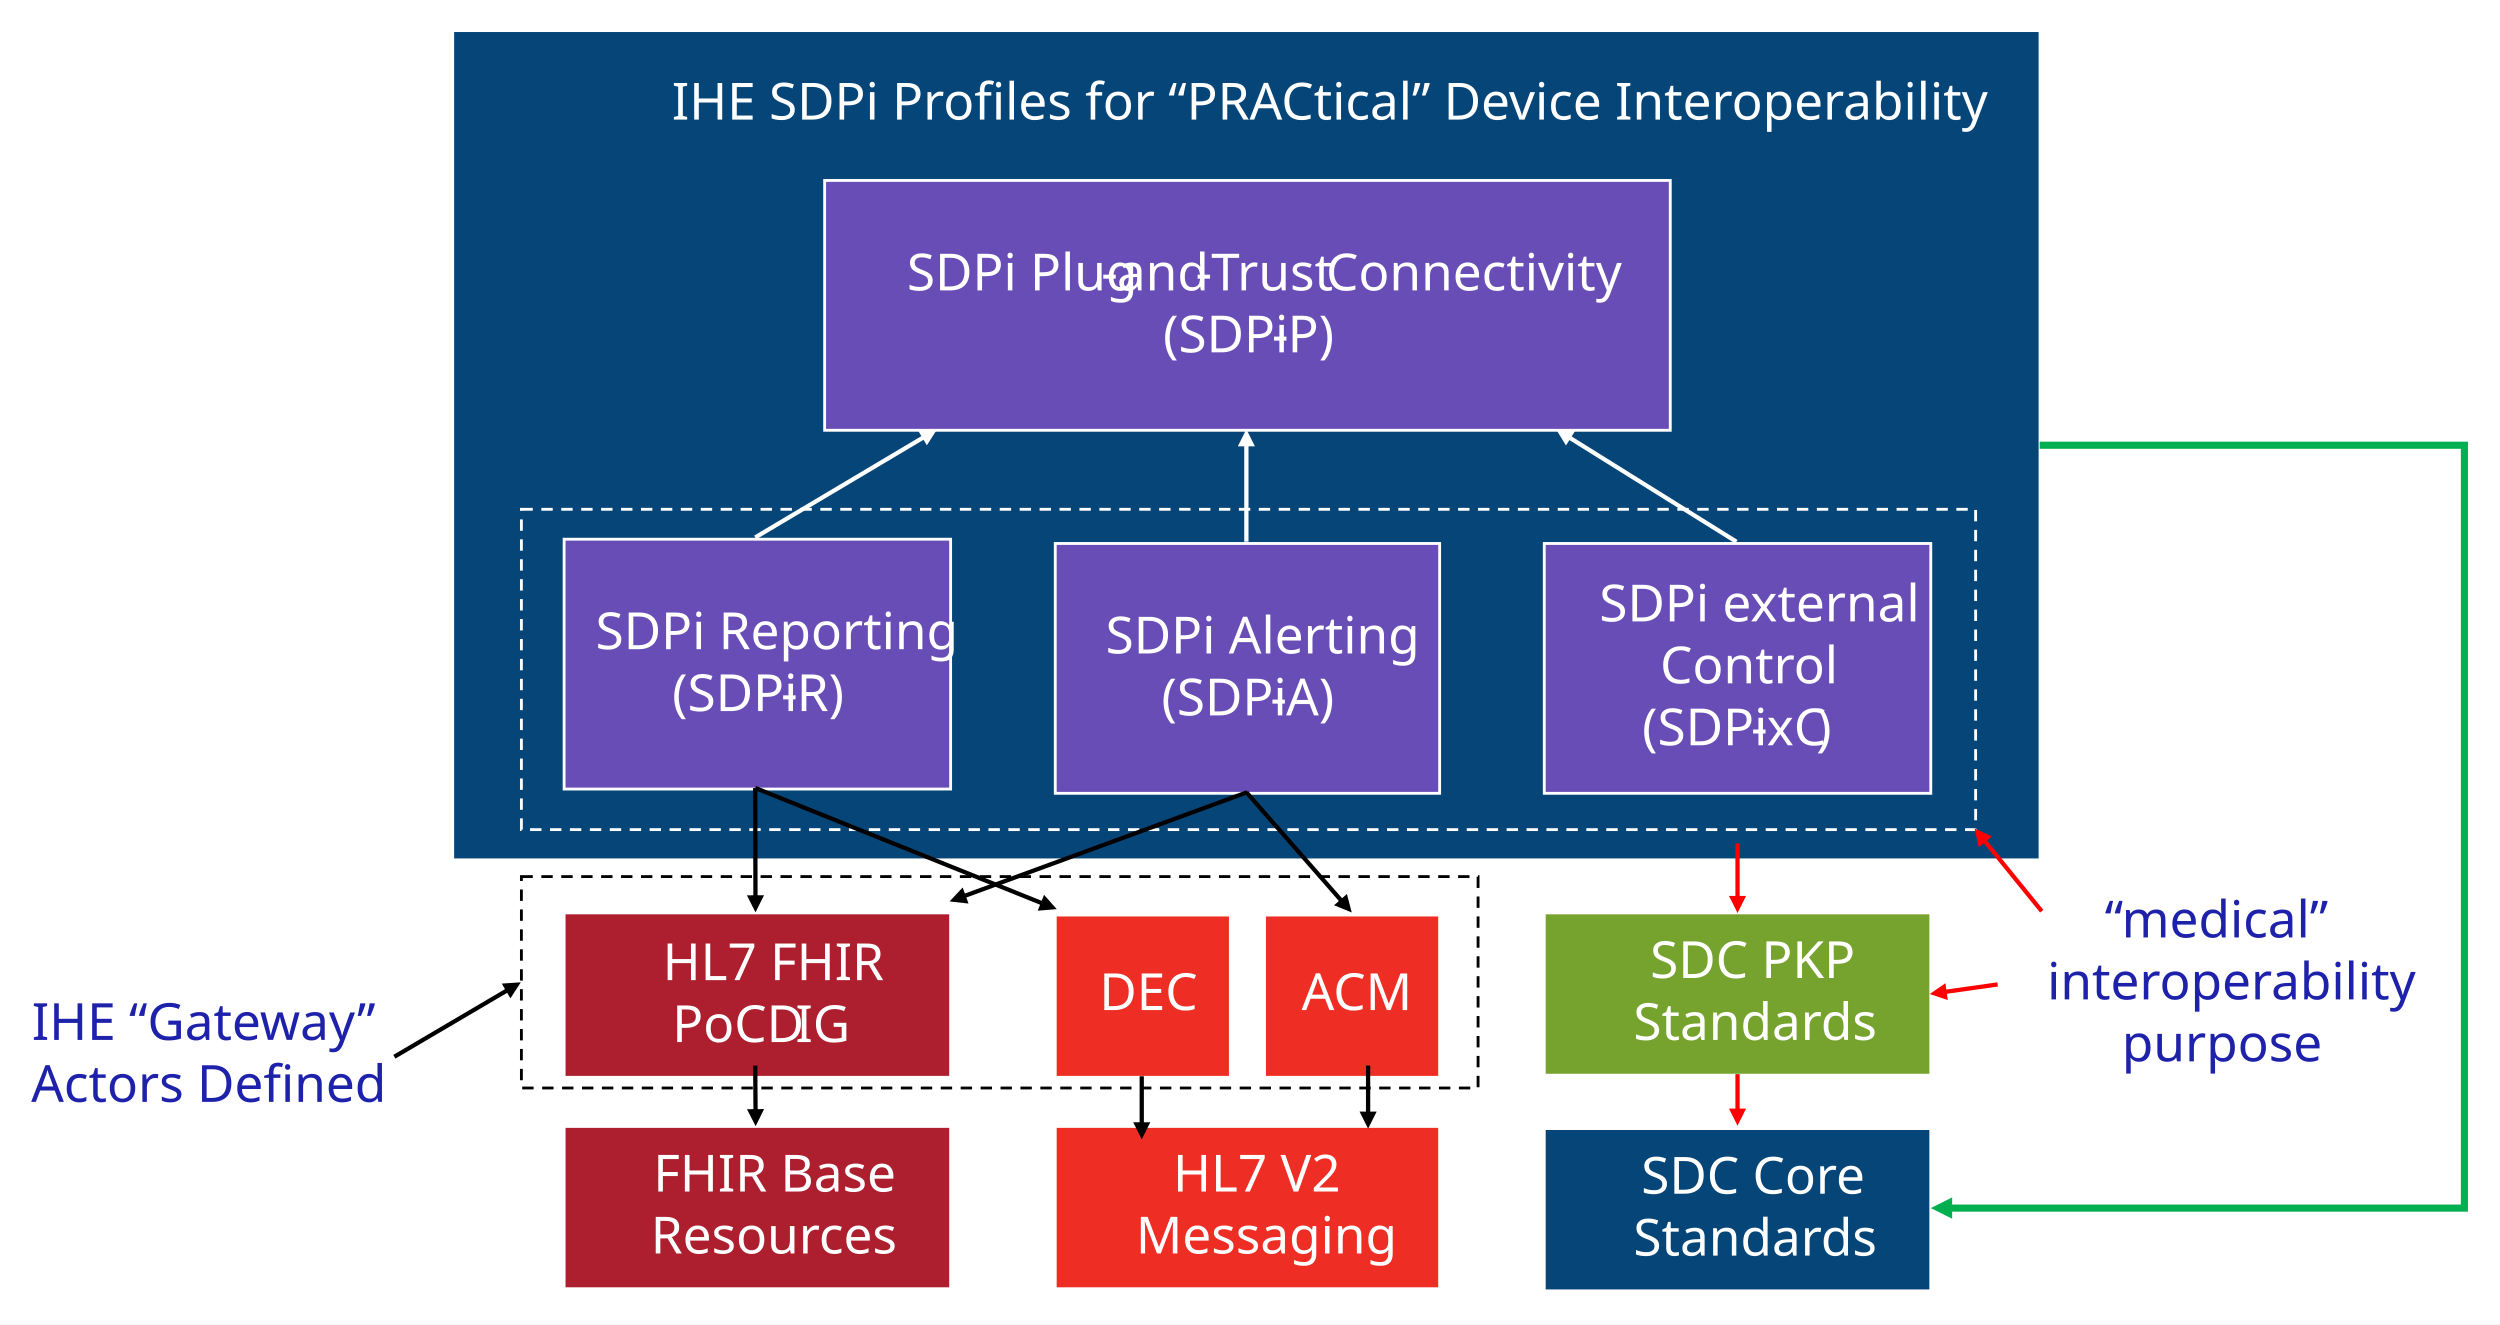
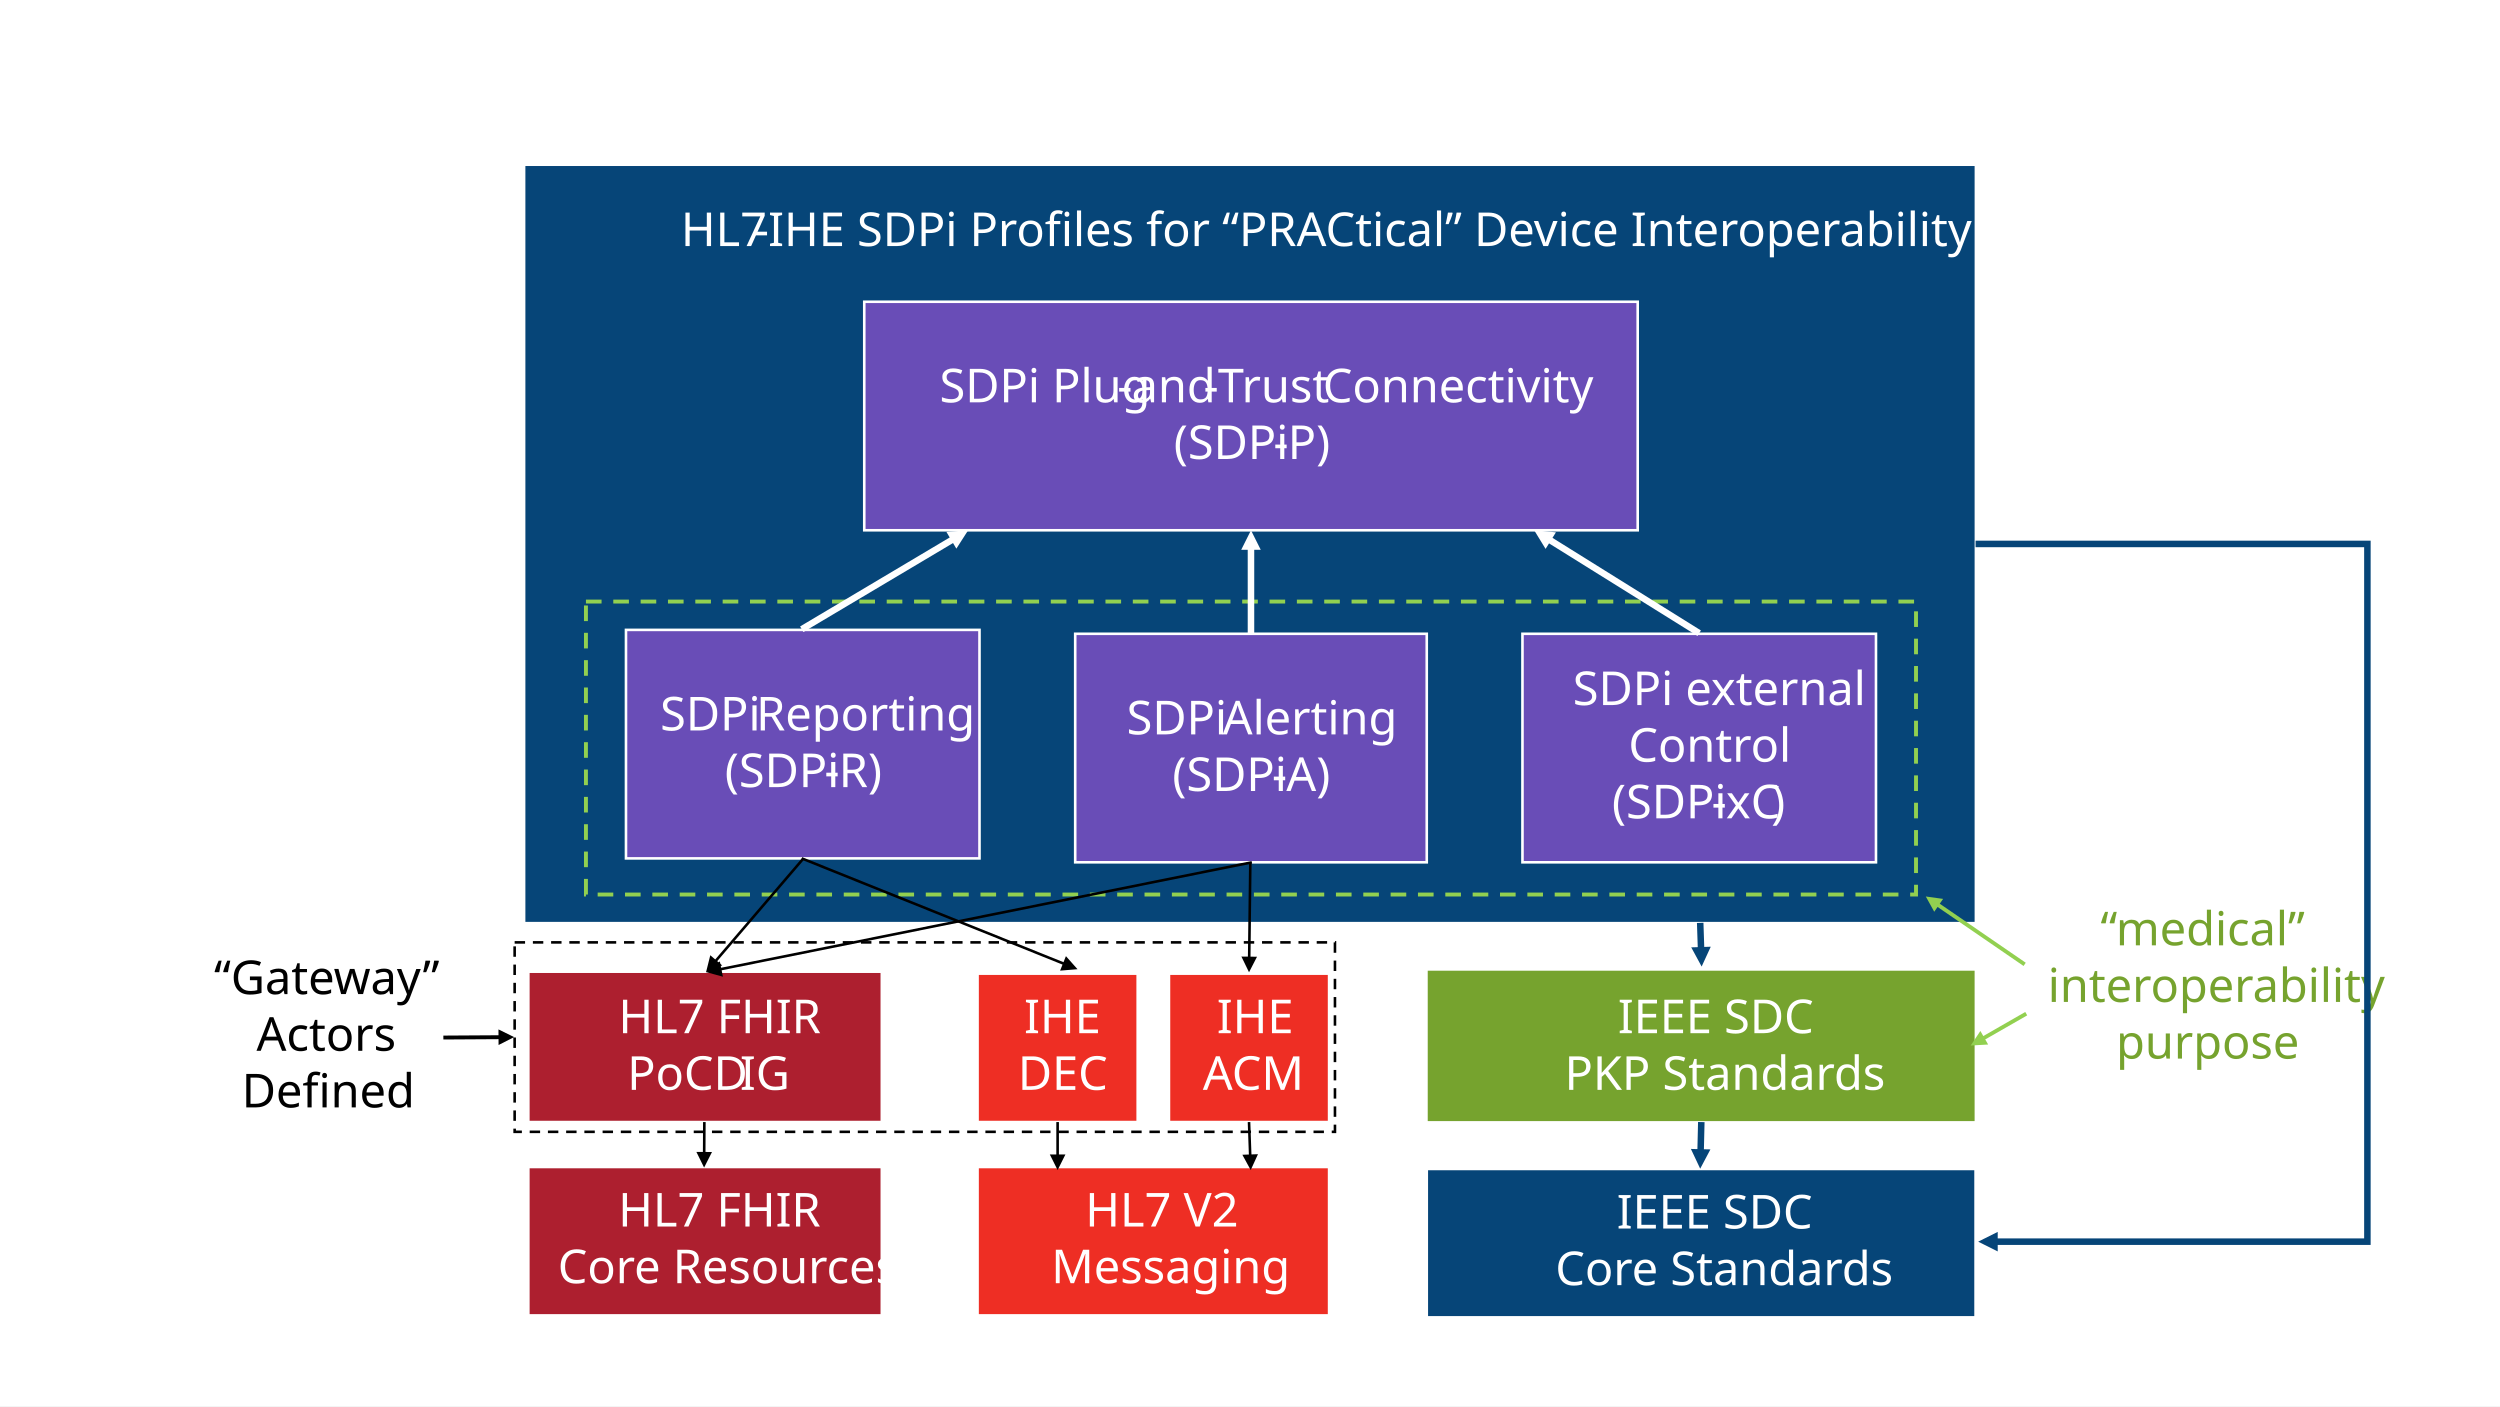
- <svg xmlns="http://www.w3.org/2000/svg" width="1170.728" height="620.167" overflow="hidden" version="1.1" id="svg155">
-   <defs id="defs5">
-     <clipPath id="clip0">
-       <rect x="0" y="0" width="1280" height="720" id="rect2" />
-     </clipPath>
-   </defs>
-   <g clip-path="url(#clip0)" id="g153" transform="translate(-56.33166,-70)">
-     <rect style="fill:#ffffff" id="rect363" width="1211.47" height="651.615" x="40.07" y="54.9" />
-     <rect x="269" y="85" width="742" height="387" fill="#064578" id="rect9" />
-     <text fill="#ffffff" font-family="Calibri, Calibri_MSFontService, sans-serif" font-weight="400" font-size="24px" transform="translate(370.957,126)" id="text11">IHE SDPi Profiles for “PRACtical” Device Interoperability</text>
-     <rect x="442.5" y="154.5" width="396" height="117" stroke="#ffffff" stroke-width="1.333" stroke-miterlimit="8" fill="#694db7" id="rect13" />
-     <text fill="#ffffff" font-family="Calibri, Calibri_MSFontService, sans-serif" font-weight="400" font-size="24px" transform="translate(481.043,206)" id="text15">SDPi Plug</text>
-     <text fill="#ffffff" font-family="Calibri, Calibri_MSFontService, sans-serif" font-weight="400" font-size="24px" transform="translate(572.043,206)" id="text17">-</text>
-     <text fill="#ffffff" font-family="Calibri, Calibri_MSFontService, sans-serif" font-weight="400" font-size="24px" transform="translate(579.377,206)" id="text19">and</text>
-     <text fill="#ffffff" font-family="Calibri, Calibri_MSFontService, sans-serif" font-weight="400" font-size="24px" transform="translate(616.21,206)" id="text21">-</text>
-     <text fill="#ffffff" font-family="Calibri, Calibri_MSFontService, sans-serif" font-weight="400" font-size="24px" transform="translate(623.543,206)" id="text23">Trust</text>
-     <text fill="#ffffff" font-family="Calibri, Calibri_MSFontService, sans-serif" font-weight="400" font-size="24px" transform="translate(677.29,206)" id="text25">Connectivity</text>
-     <text fill="#ffffff" font-family="Calibri, Calibri_MSFontService, sans-serif" font-weight="400" font-size="24px" transform="translate(600.997,235)" id="text27">(SDPi</text>
-     <text fill="#ffffff" font-family="Calibri, Calibri_MSFontService, sans-serif" font-weight="400" font-size="24px" transform="translate(651.997,235)" id="text29">-</text>
-     <text fill="#ffffff" font-family="Calibri, Calibri_MSFontService, sans-serif" font-weight="400" font-size="24px" transform="translate(659.33,235)" id="text31">P)</text>
-     <rect x="779.5" y="324.5" width="181" height="117" stroke="#ffffff" stroke-width="1.333" stroke-miterlimit="8" fill="#694db7" id="rect33" />
-     <text fill="#ffffff" font-family="Calibri, Calibri_MSFontService, sans-serif" font-weight="400" font-size="24px" transform="translate(805.278,361)" id="text35">SDPi external</text>
-     <text fill="#ffffff" font-family="Calibri, Calibri_MSFontService, sans-serif" font-weight="400" font-size="24px" transform="translate(833.725,390)" id="text37">Control</text>
-     <text fill="#ffffff" font-family="Calibri, Calibri_MSFontService, sans-serif" font-weight="400" font-size="24px" transform="translate(825.338,419)" id="text39">(SDPi</text>
-     <text fill="#ffffff" font-family="Calibri, Calibri_MSFontService, sans-serif" font-weight="400" font-size="24px" transform="translate(876.338,419)" id="text41">-</text>
-     <text fill="#ffffff" font-family="Calibri, Calibri_MSFontService, sans-serif" font-weight="400" font-size="24px" transform="translate(883.671,419)" id="text43">xC</text>
-     <text fill="#ffffff" font-family="Calibri, Calibri_MSFontService, sans-serif" font-weight="400" font-size="24px" transform="translate(906.838,419)" id="text45">)</text>
-     <rect x="320.5" y="322.5" width="181" height="117" stroke="#ffffff" stroke-width="1.333" stroke-miterlimit="8" fill="#694db7" id="rect47" />
-     <text fill="#ffffff" font-family="Calibri, Calibri_MSFontService, sans-serif" font-weight="400" font-size="24px" transform="translate(335.238,374)" id="text49">SDPi Reporting</text>
-     <text fill="#ffffff" font-family="Calibri, Calibri_MSFontService, sans-serif" font-weight="400" font-size="24px" transform="translate(371.111,403)" id="text51">(SDPi</text>
-     <text fill="#ffffff" font-family="Calibri, Calibri_MSFontService, sans-serif" font-weight="400" font-size="24px" transform="translate(422.111,403)" id="text53">-</text>
-     <text fill="#ffffff" font-family="Calibri, Calibri_MSFontService, sans-serif" font-weight="400" font-size="24px" transform="translate(429.444,403)" id="text55">R)</text>
-     <rect x="550.5" y="324.5" width="180" height="117" stroke="#ffffff" stroke-width="1.333" stroke-miterlimit="8" fill="#694db7" id="rect57" />
-     <text fill="#ffffff" font-family="Calibri, Calibri_MSFontService, sans-serif" font-weight="400" font-size="24px" transform="translate(574.083,376)" id="text59">SDPi Alerting</text>
-     <text fill="#ffffff" font-family="Calibri, Calibri_MSFontService, sans-serif" font-weight="400" font-size="24px" transform="translate(600.25,405)" id="text61">(SDPi</text>
-     <text fill="#ffffff" font-family="Calibri, Calibri_MSFontService, sans-serif" font-weight="400" font-size="24px" transform="translate(651.25,405)" id="text63">-</text>
-     <text fill="#ffffff" font-family="Calibri, Calibri_MSFontService, sans-serif" font-weight="400" font-size="24px" transform="translate(658.583,405)" id="text65">A)</text>
-     <rect x="300.5" y="308.5" width="681" height="150" stroke="#ffffff" stroke-width="1.333" stroke-miterlimit="8" stroke-dasharray="5.333, 4" fill="none" id="rect67" />
-     <path d="m 791.186,273.68 78.84,49.174 -1.059,1.697 -78.84,-49.174 z m -1.515,4.948 L 785,271 l 8.905,0.84 z" fill="#ffffff" id="path69" />
-     <path d="m 641,277.667 v 46.036 h -2 v -46.036 z m -5,1.333 4,-8 4,8 z" fill="#ffffff" id="path71" />
-     <path d="M 6.241,2.548 85.707,49.81 84.685,51.529 5.219,4.267 Z M 4.831,7.527 0,0 8.921,0.651 Z" fill="#ffffff" transform="matrix(-1,0,0,1,495.196,271)" id="path73" />
-     <path d="m 1011.67,497.34 -27.243,-33.535 1.552,-1.261 27.241,33.535 z M 982.939,466.732 981,458 l 8.149,3.688 z" fill="#ff0000" id="path75" />
-     <text fill="#1e22aa" font-family="Calibri, Calibri_MSFontService, sans-serif" font-weight="400" font-size="24px" transform="translate(1041.98,509)" id="text77">“medical”</text>
-     <text fill="#1e22aa" font-family="Calibri, Calibri_MSFontService, sans-serif" font-weight="400" font-size="24px" transform="translate(1014.98,538)" id="text79">interoperability</text>
-     <text fill="#1e22aa" font-family="Calibri, Calibri_MSFontService, sans-serif" font-weight="400" font-size="24px" transform="translate(1049.97,567)" id="text81">purpose</text>
-     <rect x="320.5" y="497.5" width="181" height="77" stroke="#ffffff" stroke-width="1.333" stroke-miterlimit="8" fill="#ad1f2f" id="rect83" />
-     <text fill="#ffffff" font-family="Calibri, Calibri_MSFontService, sans-serif" font-weight="400" font-size="24px" transform="translate(366.653,529)" id="text85">HL7 FHIR</text>
-     <text fill="#ffffff" font-family="Calibri, Calibri_MSFontService, sans-serif" font-weight="400" font-size="24px" transform="translate(371.14,558)" id="text87">PoCD</text>
-     <text fill="#ffffff" font-family="Calibri, Calibri_MSFontService, sans-serif" font-weight="400" font-size="24px" transform="translate(428.827,558)" id="text89">IG</text>
-     <rect x="320.5" y="597.5" width="181" height="76" stroke="#ffffff" stroke-width="1.333" stroke-miterlimit="8" fill="#ad1f2f" id="rect91" />
-     <text fill="#ffffff" font-family="Calibri, Calibri_MSFontService, sans-serif" font-weight="400" font-size="24px" transform="translate(362.274,628)" id="text93">FHIR Base</text>
-     <text fill="#ffffff" font-family="Calibri, Calibri_MSFontService, sans-serif" font-weight="400" font-size="24px" transform="translate(361.081,657)" id="text95">Resources</text>
-     <rect x="779.5" y="497.5" width="181" height="76" stroke="#ffffff" stroke-width="1.333" stroke-miterlimit="8" fill="#76a32e" id="rect97" />
-     <text fill="#ffffff" font-family="Calibri, Calibri_MSFontService, sans-serif" font-weight="400" font-size="24px" transform="translate(829.084,528)" id="text99">SDC PKP</text>
-     <text fill="#ffffff" font-family="Calibri, Calibri_MSFontService, sans-serif" font-weight="400" font-size="24px" transform="translate(821.231,557)" id="text101">Standards</text>
-     <rect x="779.5" y="598.5" width="181" height="76" stroke="#ffffff" stroke-width="1.333" stroke-miterlimit="8" fill="#064578" id="rect103" />
-     <text fill="#ffffff" font-family="Calibri, Calibri_MSFontService, sans-serif" font-weight="400" font-size="24px" transform="translate(824.911,629)" id="text105">SDC Core</text>
-     <text fill="#ffffff" font-family="Calibri, Calibri_MSFontService, sans-serif" font-weight="400" font-size="24px" transform="translate(821.231,658)" id="text107">Standards</text>
-     <rect x="550.5" y="498.5" width="82" height="76" stroke="#ffffff" stroke-width="1.333" stroke-miterlimit="8" fill="#ee2e24" id="rect109" />
-     <text fill="#ffffff" font-family="Calibri, Calibri_MSFontService, sans-serif" font-weight="400" font-size="24px" transform="translate(571.136,543)" id="text111">DEC</text>
-     <rect x="550.5" y="597.5" width="180" height="76" stroke="#ffffff" stroke-width="1.333" stroke-miterlimit="8" fill="#ee2e24" id="rect113" />
-     <text fill="#ffffff" font-family="Calibri, Calibri_MSFontService, sans-serif" font-weight="400" font-size="24px" transform="translate(605.663,628)" id="text115">HL7 V2</text>
-     <text fill="#ffffff" font-family="Calibri, Calibri_MSFontService, sans-serif" font-weight="400" font-size="24px" transform="translate(588.25,657)" id="text117">Messaging</text>
-     <path d="M 0.14,-0.99 25.352,2.571 25.073,4.551 -0.14,0.99 Z M 24.452,-0.586 31.814,4.493 23.333,7.335 Z" fill="#ff0000" transform="matrix(-1,0,0,1,991.814,531)" id="path119" />
-     <path d="m 871,465 v 25.896 h -2 V 465 Z m 3,24.562 -4,8.001 -4,-8 z" fill="#ff0000" id="path121" />
-     <path d="m 871,573 v 17.496 h -2 V 573 Z m 3,16.163 -4,8 -4,-8 z" fill="#ff0000" id="path123" />
-     <path d="M 1,-3.55262e-6 1,22.885 -1,22.885 -1,3.55262e-6 Z M 4,21.552 l -4,8 -4,-8 z" transform="matrix(-1,0,0,1,591,574)" id="path125" />
-     <path d="m 411,568.993 0.152,21.731 -2,0.014 L 409,569.007 Z m 3.143,20.377 -3.944,8.028 -4.056,-7.972 z" id="path127" />
-     <rect x="648.5" y="498.5" width="82" height="76" stroke="#ffffff" stroke-width="1.333" stroke-miterlimit="8" fill="#ee2e24" id="rect129" />
-     <text fill="#ffffff" font-family="Calibri, Calibri_MSFontService, sans-serif" font-weight="400" font-size="24px" transform="translate(665.84,543)" id="text131">ACM</text>
-     <path d="M 1,-3.55262e-6 1,22.885 -1,22.885 -1,3.55262e-6 Z M 4,21.552 l -4,8 -4,-8 z" transform="matrix(-1,0,0,1,697,569)" id="path133" />
-     <path d="m 640.752,440.341 44.943,51.289 -1.504,1.318 -44.943,-51.289 z m 46.321,48.309 2.263,8.653 -8.28,-3.38 z" id="path135" />
-     <path d="m 410.373,438.072 135.002,54.255 -0.746,1.855 -135.002,-54.254 z m 134.883,50.974 5.932,6.695 -8.915,0.728 z" id="path137" />
-     <path d="m 411,438.998 0.111,51.59 -2,0.005 L 409,439.002 Z m 3.108,50.251 -3.982,8.008 -4.017,-7.991 z" id="path139" />
-     <path d="M 0,1.667 H -198.904 L -197.237,0 v 357.232 l -1.667,-1.667 H 42.656 v 3.334 H -200.57 V -1.667 H 0 Z m 40.989,350.565 10,5 -10,5 z" fill="#00b050" transform="matrix(-1,0,0,1,1011.49,278.5)" id="path141" />
-     <path d="M 0.344,-0.939 133.422,47.891 132.733,49.768 -0.344,0.939 Z M 133.203,44.615 l 6.133,6.511 -8.888,0.999 z" transform="matrix(-1,0,0,1,640.336,441)" id="path143" />
-     <rect x="300.5" y="480.5" width="448" height="99" stroke="#000000" stroke-width="1.333" stroke-miterlimit="8" stroke-dasharray="5.333, 4" fill="none" id="rect145" />
-     <text fill="#1e22aa" font-family="Calibri, Calibri_MSFontService, sans-serif" font-weight="400" font-size="24px" transform="translate(71.2415,557)" id="text147">IHE “Gateway”</text>
-     <text fill="#1e22aa" font-family="Calibri, Calibri_MSFontService, sans-serif" font-weight="400" font-size="24px" transform="translate(70.9215,586)" id="text149">Actors Defined</text>
-     <path d="M 0.507,-0.862 53.986,30.617 52.972,32.341 -0.507,0.862 Z M 54.359,27.355 l 4.865,7.505 -8.923,-0.611 z" transform="matrix(1,0,0,-1,241,564.861)" id="path151" />
+ <svg xmlns="http://www.w3.org/2000/svg" width="1280" height="720" overflow="hidden">
+   <g>
+     <rect x="0" y="0" width="1280" height="720" fill="#FFFFFF" />
+     <rect x="269" y="85" width="742" height="387" fill="#064578" />
+     <text fill="#FFFFFF" font-family="Calibri,Calibri_MSFontService,sans-serif" font-weight="400" font-size="24" transform="translate(348.623 126)">HL7</text>
+     <text fill="#FFFFFF" font-family="Calibri,Calibri_MSFontService,sans-serif" font-weight="400" font-size="24" transform="translate(385.957 126)">-</text>
+     <text fill="#FFFFFF" font-family="Calibri,Calibri_MSFontService,sans-serif" font-weight="400" font-size="24" transform="translate(393.29 126)">IHE SDPi Profiles for “PRACtical” Device Interoperability</text>
+     <rect x="442.5" y="154.5" width="396" height="117" stroke="#FFFFFF" stroke-width="1.333" stroke-miterlimit="8" fill="#694DB7" />
+     <text fill="#FFFFFF" font-family="Calibri,Calibri_MSFontService,sans-serif" font-weight="400" font-size="24" transform="translate(481.043 206)">SDPi Plug</text>
+     <text fill="#FFFFFF" font-family="Calibri,Calibri_MSFontService,sans-serif" font-weight="400" font-size="24" transform="translate(572.043 206)">-</text>
+     <text fill="#FFFFFF" font-family="Calibri,Calibri_MSFontService,sans-serif" font-weight="400" font-size="24" transform="translate(579.377 206)">and</text>
+     <text fill="#FFFFFF" font-family="Calibri,Calibri_MSFontService,sans-serif" font-weight="400" font-size="24" transform="translate(616.21 206)">-</text>
+     <text fill="#FFFFFF" font-family="Calibri,Calibri_MSFontService,sans-serif" font-weight="400" font-size="24" transform="translate(623.543 206)">Trust</text>
+     <text fill="#FFFFFF" font-family="Calibri,Calibri_MSFontService,sans-serif" font-weight="400" font-size="24" transform="translate(677.29 206)">Connectivity</text>
+     <text fill="#FFFFFF" font-family="Calibri,Calibri_MSFontService,sans-serif" font-weight="400" font-size="24" transform="translate(600.997 235)">(SDPi</text>
+     <text fill="#FFFFFF" font-family="Calibri,Calibri_MSFontService,sans-serif" font-weight="400" font-size="24" transform="translate(651.997 235)">-</text>
+     <text fill="#FFFFFF" font-family="Calibri,Calibri_MSFontService,sans-serif" font-weight="400" font-size="24" transform="translate(659.33 235)">P)</text>
+     <rect x="779.5" y="324.5" width="181" height="117" stroke="#FFFFFF" stroke-width="1.333" stroke-miterlimit="8" fill="#694DB7" />
+     <text fill="#FFFFFF" font-family="Calibri,Calibri_MSFontService,sans-serif" font-weight="400" font-size="24" transform="translate(805.278 361)">SDPi external</text>
+     <text fill="#FFFFFF" font-family="Calibri,Calibri_MSFontService,sans-serif" font-weight="400" font-size="24" transform="translate(833.725 390)">Control</text>
+     <text fill="#FFFFFF" font-family="Calibri,Calibri_MSFontService,sans-serif" font-weight="400" font-size="24" transform="translate(825.338 419)">(SDPi</text>
+     <text fill="#FFFFFF" font-family="Calibri,Calibri_MSFontService,sans-serif" font-weight="400" font-size="24" transform="translate(876.338 419)">-</text>
+     <text fill="#FFFFFF" font-family="Calibri,Calibri_MSFontService,sans-serif" font-weight="400" font-size="24" transform="translate(883.671 419)">xC</text>
+     <text fill="#FFFFFF" font-family="Calibri,Calibri_MSFontService,sans-serif" font-weight="400" font-size="24" transform="translate(906.838 419)">)</text>
+     <rect x="320.5" y="322.5" width="181" height="117" stroke="#FFFFFF" stroke-width="1.333" stroke-miterlimit="8" fill="#694DB7" />
+     <text fill="#FFFFFF" font-family="Calibri,Calibri_MSFontService,sans-serif" font-weight="400" font-size="24" transform="translate(337.988 374)">SDPi</text>
+     <text fill="#FFFFFF" font-family="Calibri,Calibri_MSFontService,sans-serif" font-weight="400" font-size="24" transform="translate(387.154 374)">Reporting</text>
+     <text fill="#FFFFFF" font-family="Calibri,Calibri_MSFontService,sans-serif" font-weight="400" font-size="24" transform="translate(371.108 403)">(SDPi</text>
+     <text fill="#FFFFFF" font-family="Calibri,Calibri_MSFontService,sans-serif" font-weight="400" font-size="24" transform="translate(422.108 403)">-</text>
+     <text fill="#FFFFFF" font-family="Calibri,Calibri_MSFontService,sans-serif" font-weight="400" font-size="24" transform="translate(429.441 403)">R)</text>
+     <rect x="550.5" y="324.5" width="180" height="117" stroke="#FFFFFF" stroke-width="1.333" stroke-miterlimit="8" fill="#694DB7" />
+     <text fill="#FFFFFF" font-family="Calibri,Calibri_MSFontService,sans-serif" font-weight="400" font-size="24" transform="translate(576.833 376)">SDPi</text>
+     <text fill="#FFFFFF" font-family="Calibri,Calibri_MSFontService,sans-serif" font-weight="400" font-size="24" transform="translate(626 376)">Alerting</text>
+     <text fill="#FFFFFF" font-family="Calibri,Calibri_MSFontService,sans-serif" font-weight="400" font-size="24" transform="translate(600.253 405)">(SDPi</text>
+     <text fill="#FFFFFF" font-family="Calibri,Calibri_MSFontService,sans-serif" font-weight="400" font-size="24" transform="translate(651.253 405)">-</text>
+     <text fill="#FFFFFF" font-family="Calibri,Calibri_MSFontService,sans-serif" font-weight="400" font-size="24" transform="translate(658.586 405)">A)</text>
+     <rect x="300" y="308" width="681" height="150" stroke="#92D050" stroke-width="2" stroke-miterlimit="8" stroke-dasharray="8 6" fill="none" />
+     <path d="M793.453 274.496 870.878 322.789 869.114 325.617 791.689 277.324ZM791.339 281.035 785.5 271.5 796.631 272.55Z" fill="#FFFFFF" />
+     <path d="M642.167 279.833 642.167 324.203 638.833 324.203 638.833 279.833ZM635.5 281.5 640.5 271.5 645.5 281.5Z" fill="#FFFFFF" />
+     <path d="M8.014 2.827 86.048 49.237 84.344 52.102 6.31 5.692ZM6.039 9.409 0 0 11.151 0.814Z" fill="#FFFFFF" transform="matrix(-1 0 0 1 495.696 271.5)" />
+     <text fill="#76A32E" font-family="Calibri,Calibri_MSFontService,sans-serif" font-weight="400" font-size="24" transform="translate(1075.44 484)">“medical”</text>
+     <text fill="#76A32E" font-family="Calibri,Calibri_MSFontService,sans-serif" font-weight="400" font-size="24" transform="translate(1048.44 513)">interoperability</text>
+     <text fill="#76A32E" font-family="Calibri,Calibri_MSFontService,sans-serif" font-weight="400" font-size="24" transform="translate(1083.43 542)">purpose</text>
+     <rect x="270.5" y="497.5" width="181" height="77" stroke="#FFFFFF" stroke-width="1.333" stroke-miterlimit="8" fill="#AD1F2F" />
+     <text fill="#FFFFFF" font-family="Calibri,Calibri_MSFontService,sans-serif" font-weight="400" font-size="24" transform="translate(316.653 529)">HL7 FHIR</text>
+     <text fill="#FFFFFF" font-family="Calibri,Calibri_MSFontService,sans-serif" font-weight="400" font-size="24" transform="translate(321.14 558)">PoCD</text>
+     <text fill="#FFFFFF" font-family="Calibri,Calibri_MSFontService,sans-serif" font-weight="400" font-size="24" transform="translate(378.827 558)">IG</text>
+     <rect x="270.5" y="597.5" width="181" height="76" stroke="#FFFFFF" stroke-width="1.333" stroke-miterlimit="8" fill="#AD1F2F" />
+     <text fill="#FFFFFF" font-family="Calibri,Calibri_MSFontService,sans-serif" font-weight="400" font-size="24" transform="translate(316.531 628)">HL7 FHIR</text>
+     <text fill="#FFFFFF" font-family="Calibri,Calibri_MSFontService,sans-serif" font-weight="400" font-size="24" transform="translate(285.571 657)">Core Resources</text>
+     <rect x="731" y="497" width="280" height="77" fill="#76A32E" />
+     <text fill="#FFFFFF" font-family="Calibri,Calibri_MSFontService,sans-serif" font-weight="400" font-size="24" transform="translate(828.341 529)">IEEE SDC</text>
+     <text fill="#FFFFFF" font-family="Calibri,Calibri_MSFontService,sans-serif" font-weight="400" font-size="24" transform="translate(801.067 558)">PKP Standards</text>
+     <rect x="730.5" y="598.5" width="281" height="76" stroke="#FFFFFF" stroke-width="1.333" stroke-miterlimit="8" fill="#064578" />
+     <text fill="#FFFFFF" font-family="Calibri,Calibri_MSFontService,sans-serif" font-weight="400" font-size="24" transform="translate(827.769 629)">IEEE SDC</text>
+     <text fill="#FFFFFF" font-family="Calibri,Calibri_MSFontService,sans-serif" font-weight="400" font-size="24" transform="translate(796.322 658)">Core Standards</text>
+     <rect x="500.5" y="498.5" width="82" height="76" stroke="#FFFFFF" stroke-width="1.333" stroke-miterlimit="8" fill="#EE2E24" />
+     <text fill="#FFFFFF" font-family="Calibri,Calibri_MSFontService,sans-serif" font-weight="400" font-size="24" transform="translate(524.329 529)">IHE</text>
+     <text fill="#FFFFFF" font-family="Calibri,Calibri_MSFontService,sans-serif" font-weight="400" font-size="24" transform="translate(521.136 558)">DEC</text>
+     <rect x="500.5" y="597.5" width="180" height="76" stroke="#FFFFFF" stroke-width="1.333" stroke-miterlimit="8" fill="#EE2E24" />
+     <text fill="#FFFFFF" font-family="Calibri,Calibri_MSFontService,sans-serif" font-weight="400" font-size="24" transform="translate(555.663 628)">HL7 V2</text>
+     <text fill="#FFFFFF" font-family="Calibri,Calibri_MSFontService,sans-serif" font-weight="400" font-size="24" transform="translate(538.25 657)">Messaging</text>
+     <path d="M1.666-0.04 2.037 15.501-1.296 15.58-1.666 0.04ZM5.329 13.755 0.569 23.871-4.668 13.993Z" fill="#064578" transform="matrix(-1 0 0 1 871.069 574.5)" />
+     <path d="M542.167 574.5 542.167 592.415 540.833 592.415 540.833 574.5ZM545.5 591.081 541.5 599.081 537.5 591.081Z" />
+     <path d="M0.667-0.004 0.757 16.629-0.577 16.636-0.667 0.004ZM4.083 15.278 0.126 23.299-3.917 15.321Z" transform="matrix(-1 0 0 1 360.626 574.5)" />
+     <rect x="598.5" y="498.5" width="82" height="76" stroke="#FFFFFF" stroke-width="1.333" stroke-miterlimit="8" fill="#EE2E24" />
+     <text fill="#FFFFFF" font-family="Calibri,Calibri_MSFontService,sans-serif" font-weight="400" font-size="24" transform="translate(623 529)">IHE</text>
+     <text fill="#FFFFFF" font-family="Calibri,Calibri_MSFontService,sans-serif" font-weight="400" font-size="24" transform="translate(615.84 558)">ACM</text>
+     <path d="M640.166 574.477 640.795 592.395 639.462 592.442 638.834 574.523ZM644.079 590.946 640.362 599.081 636.084 591.226Z" />
+     <path d="M0.667-0.008 1.252 49.629-0.082 49.645-0.667 0.008ZM4.569 48.257 0.664 56.303-3.43 48.351Z" transform="matrix(-1 0 0 1 640.164 441.5)" />
+     <path d="M410.749 438.881 545.75 493.136 545.253 494.373 410.251 440.119ZM545.756 489.546 551.688 496.241 542.773 496.969Z" />
+     <path d="M0.506-0.434 46.045 52.759 45.032 53.626-0.506 0.434ZM47.71 49.579 49.874 58.257 41.633 54.781Z" transform="matrix(-1 0 0 1 411.374 439.5)" />
+     <path d="M1011.5 276.833 1213.77 276.833 1213.77 637.399 1021.17 637.399 1021.17 634.065 1212.1 634.065 1210.44 635.732 1210.44 278.5 1212.1 280.167 1011.5 280.167ZM1022.83 640.732 1012.83 635.732 1022.83 630.732Z" fill="#064578" />
+     <path d="M0.132-0.654 273.026 54.255 272.763 55.563-0.132 0.654ZM272.376 50.725 279.43 56.224 270.798 58.567Z" transform="matrix(-1 0 0 1 640.93 441.5)" />
+     <rect x="263.5" y="482.5" width="420" height="97" stroke="#000000" stroke-width="1.333" stroke-miterlimit="8" stroke-dasharray="5.333 4" fill="none" />
+     <text font-family="Calibri,Calibri_MSFontService,sans-serif" font-weight="400" font-size="24" transform="translate(109.582 509)">“Gateway”</text>
+     <text font-family="Calibri,Calibri_MSFontService,sans-serif" font-weight="400" font-size="24" transform="translate(131.322 538)">Actors</text>
+     <text font-family="Calibri,Calibri_MSFontService,sans-serif" font-weight="400" font-size="24" transform="translate(123.769 567)">Defined</text>
+     <path d="M0.006-1 29.581-0.816 29.568 1.184-0.006 1ZM28.266-3.824 36.241 0.225 28.216 4.175Z" transform="matrix(1 0 0 -1 227 531.225)" />
+     <path d="M1036.06 494.578 990.93 463.598 992.062 461.949 1037.19 492.929ZM990.331 466.825 986 459 994.859 460.23Z" fill="#92D050" />
+     <path d="M0.498-0.867 23.143 12.122 22.148 13.857-0.498 0.867ZM23.479 8.856 28.428 16.306 19.498 15.795Z" fill="#92D050" transform="matrix(-1 0 0 1 1037.43 519)" />
+     <path d="M872.166 472.445 872.632 486.492 869.3 486.603 868.834 472.555ZM875.908 484.716 871.242 494.876 865.914 485.048Z" fill="#064578" />
  </g>
</svg>
